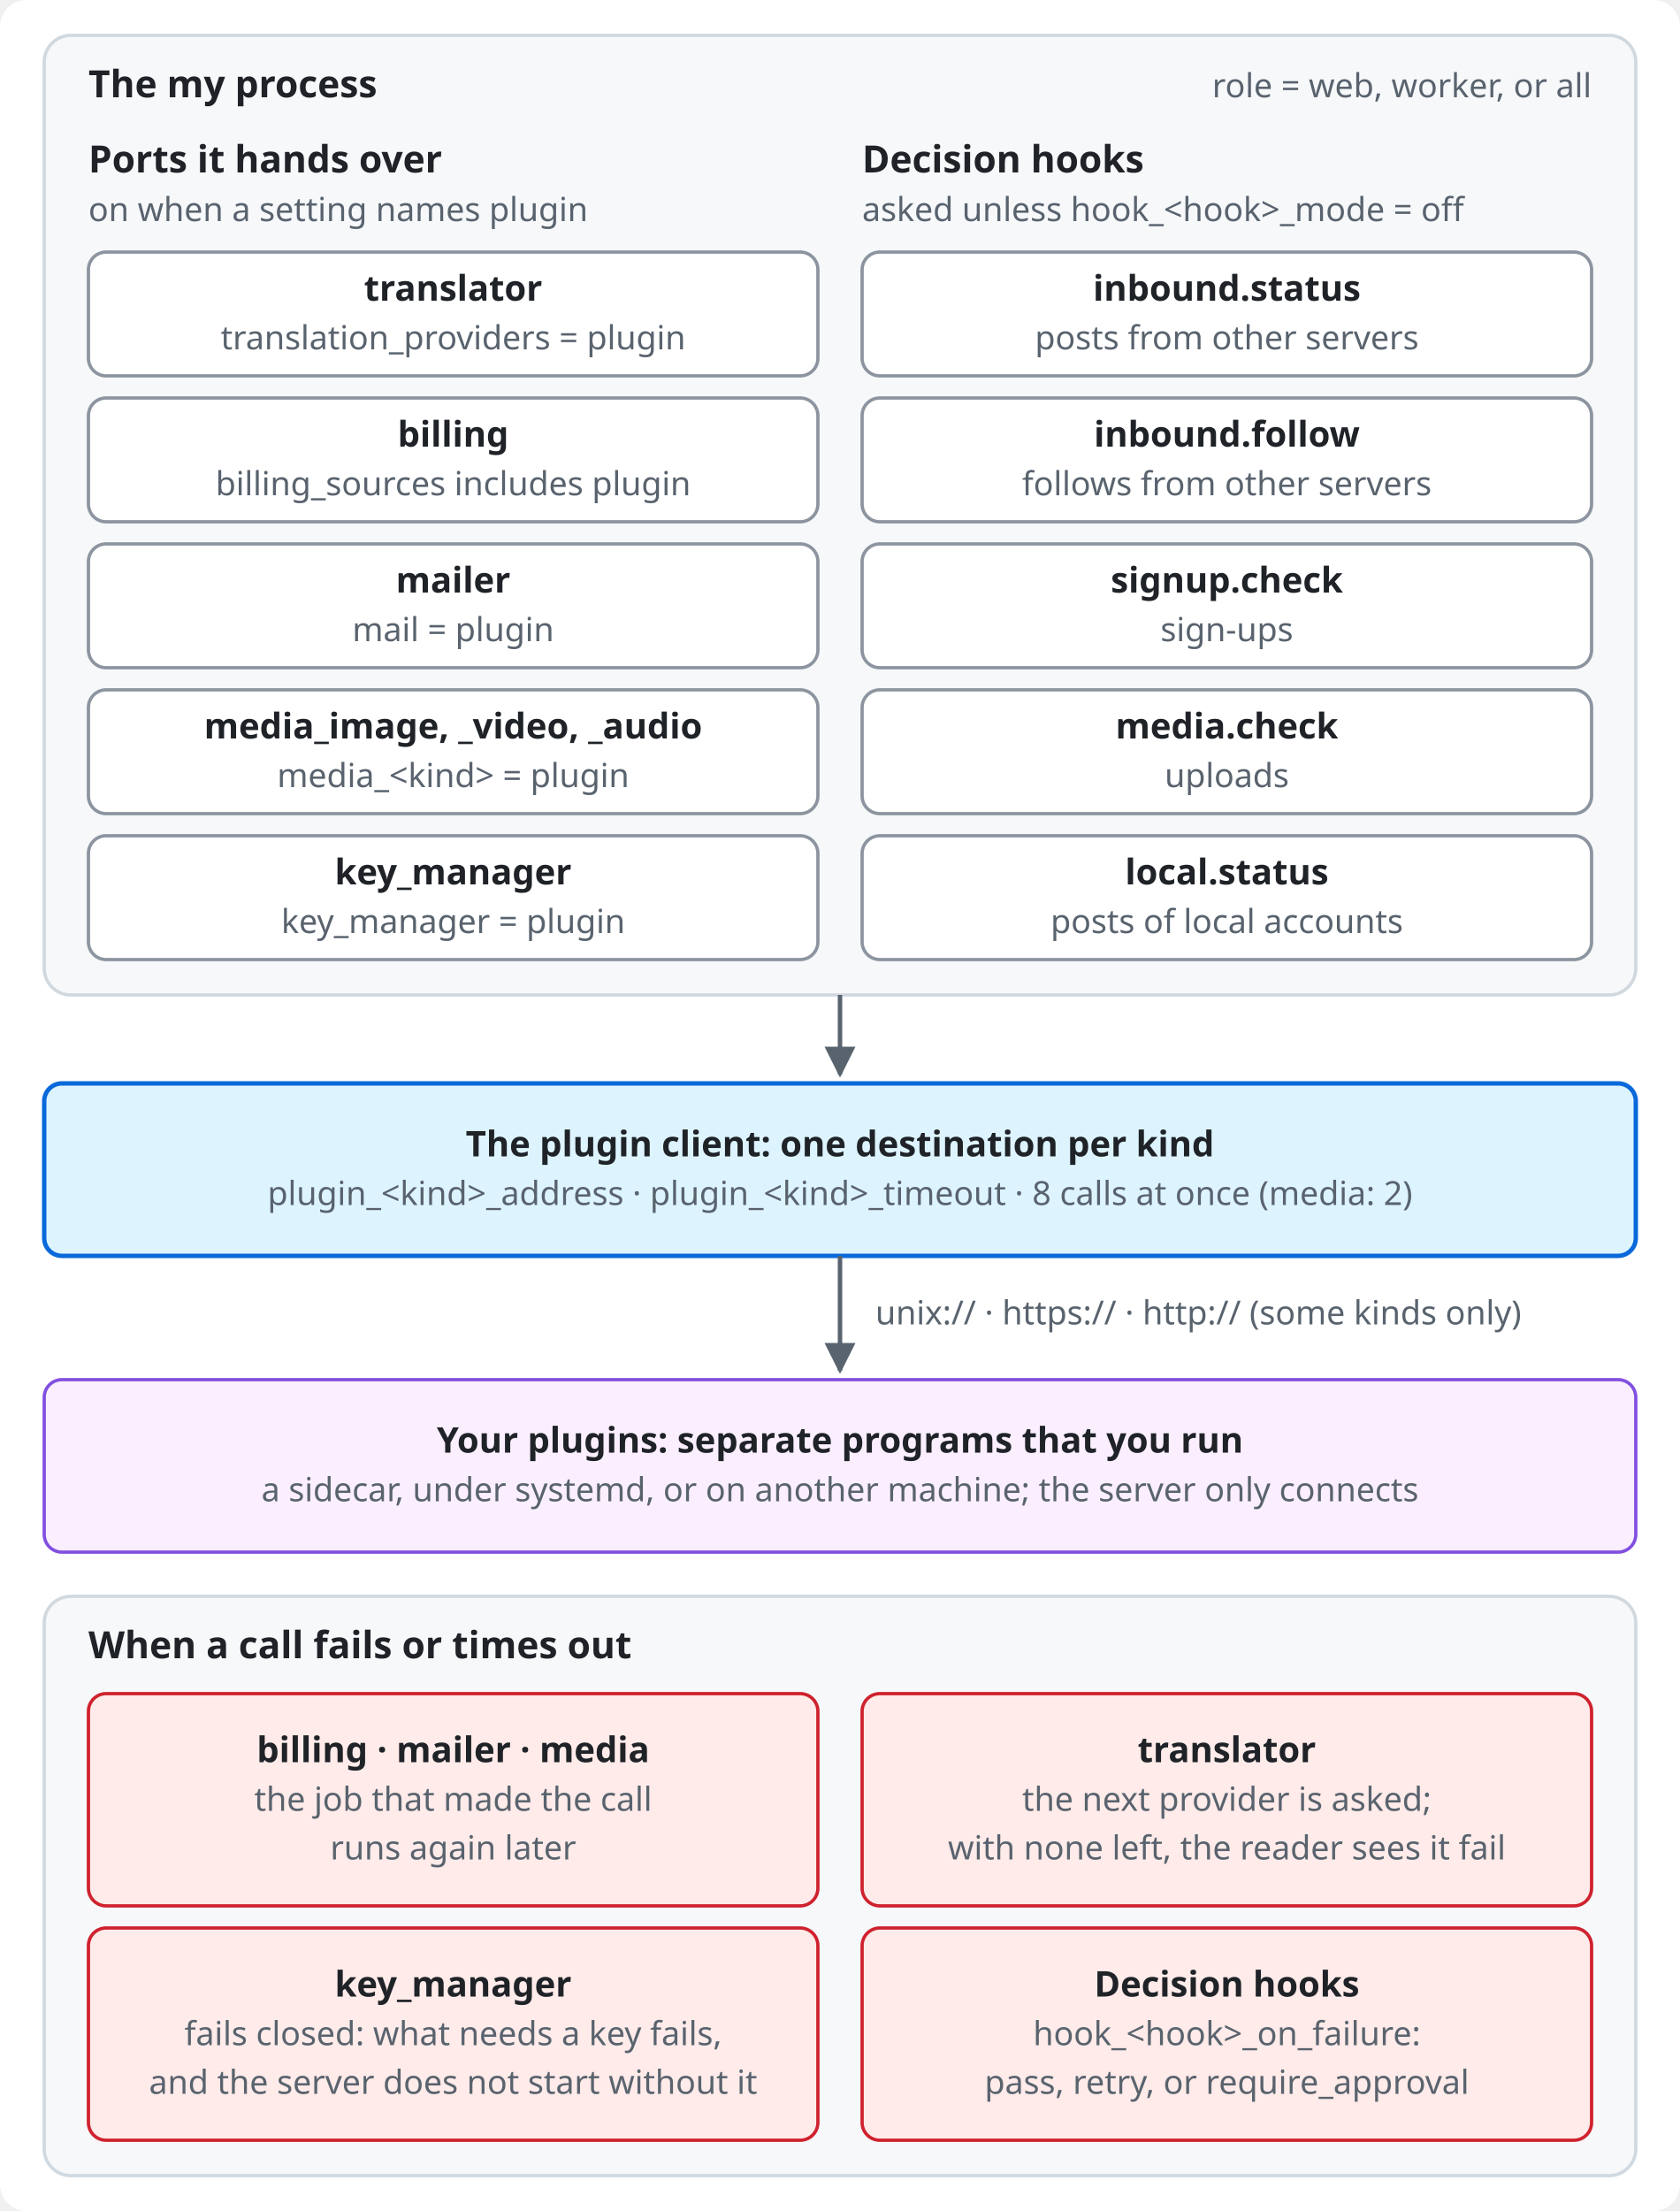
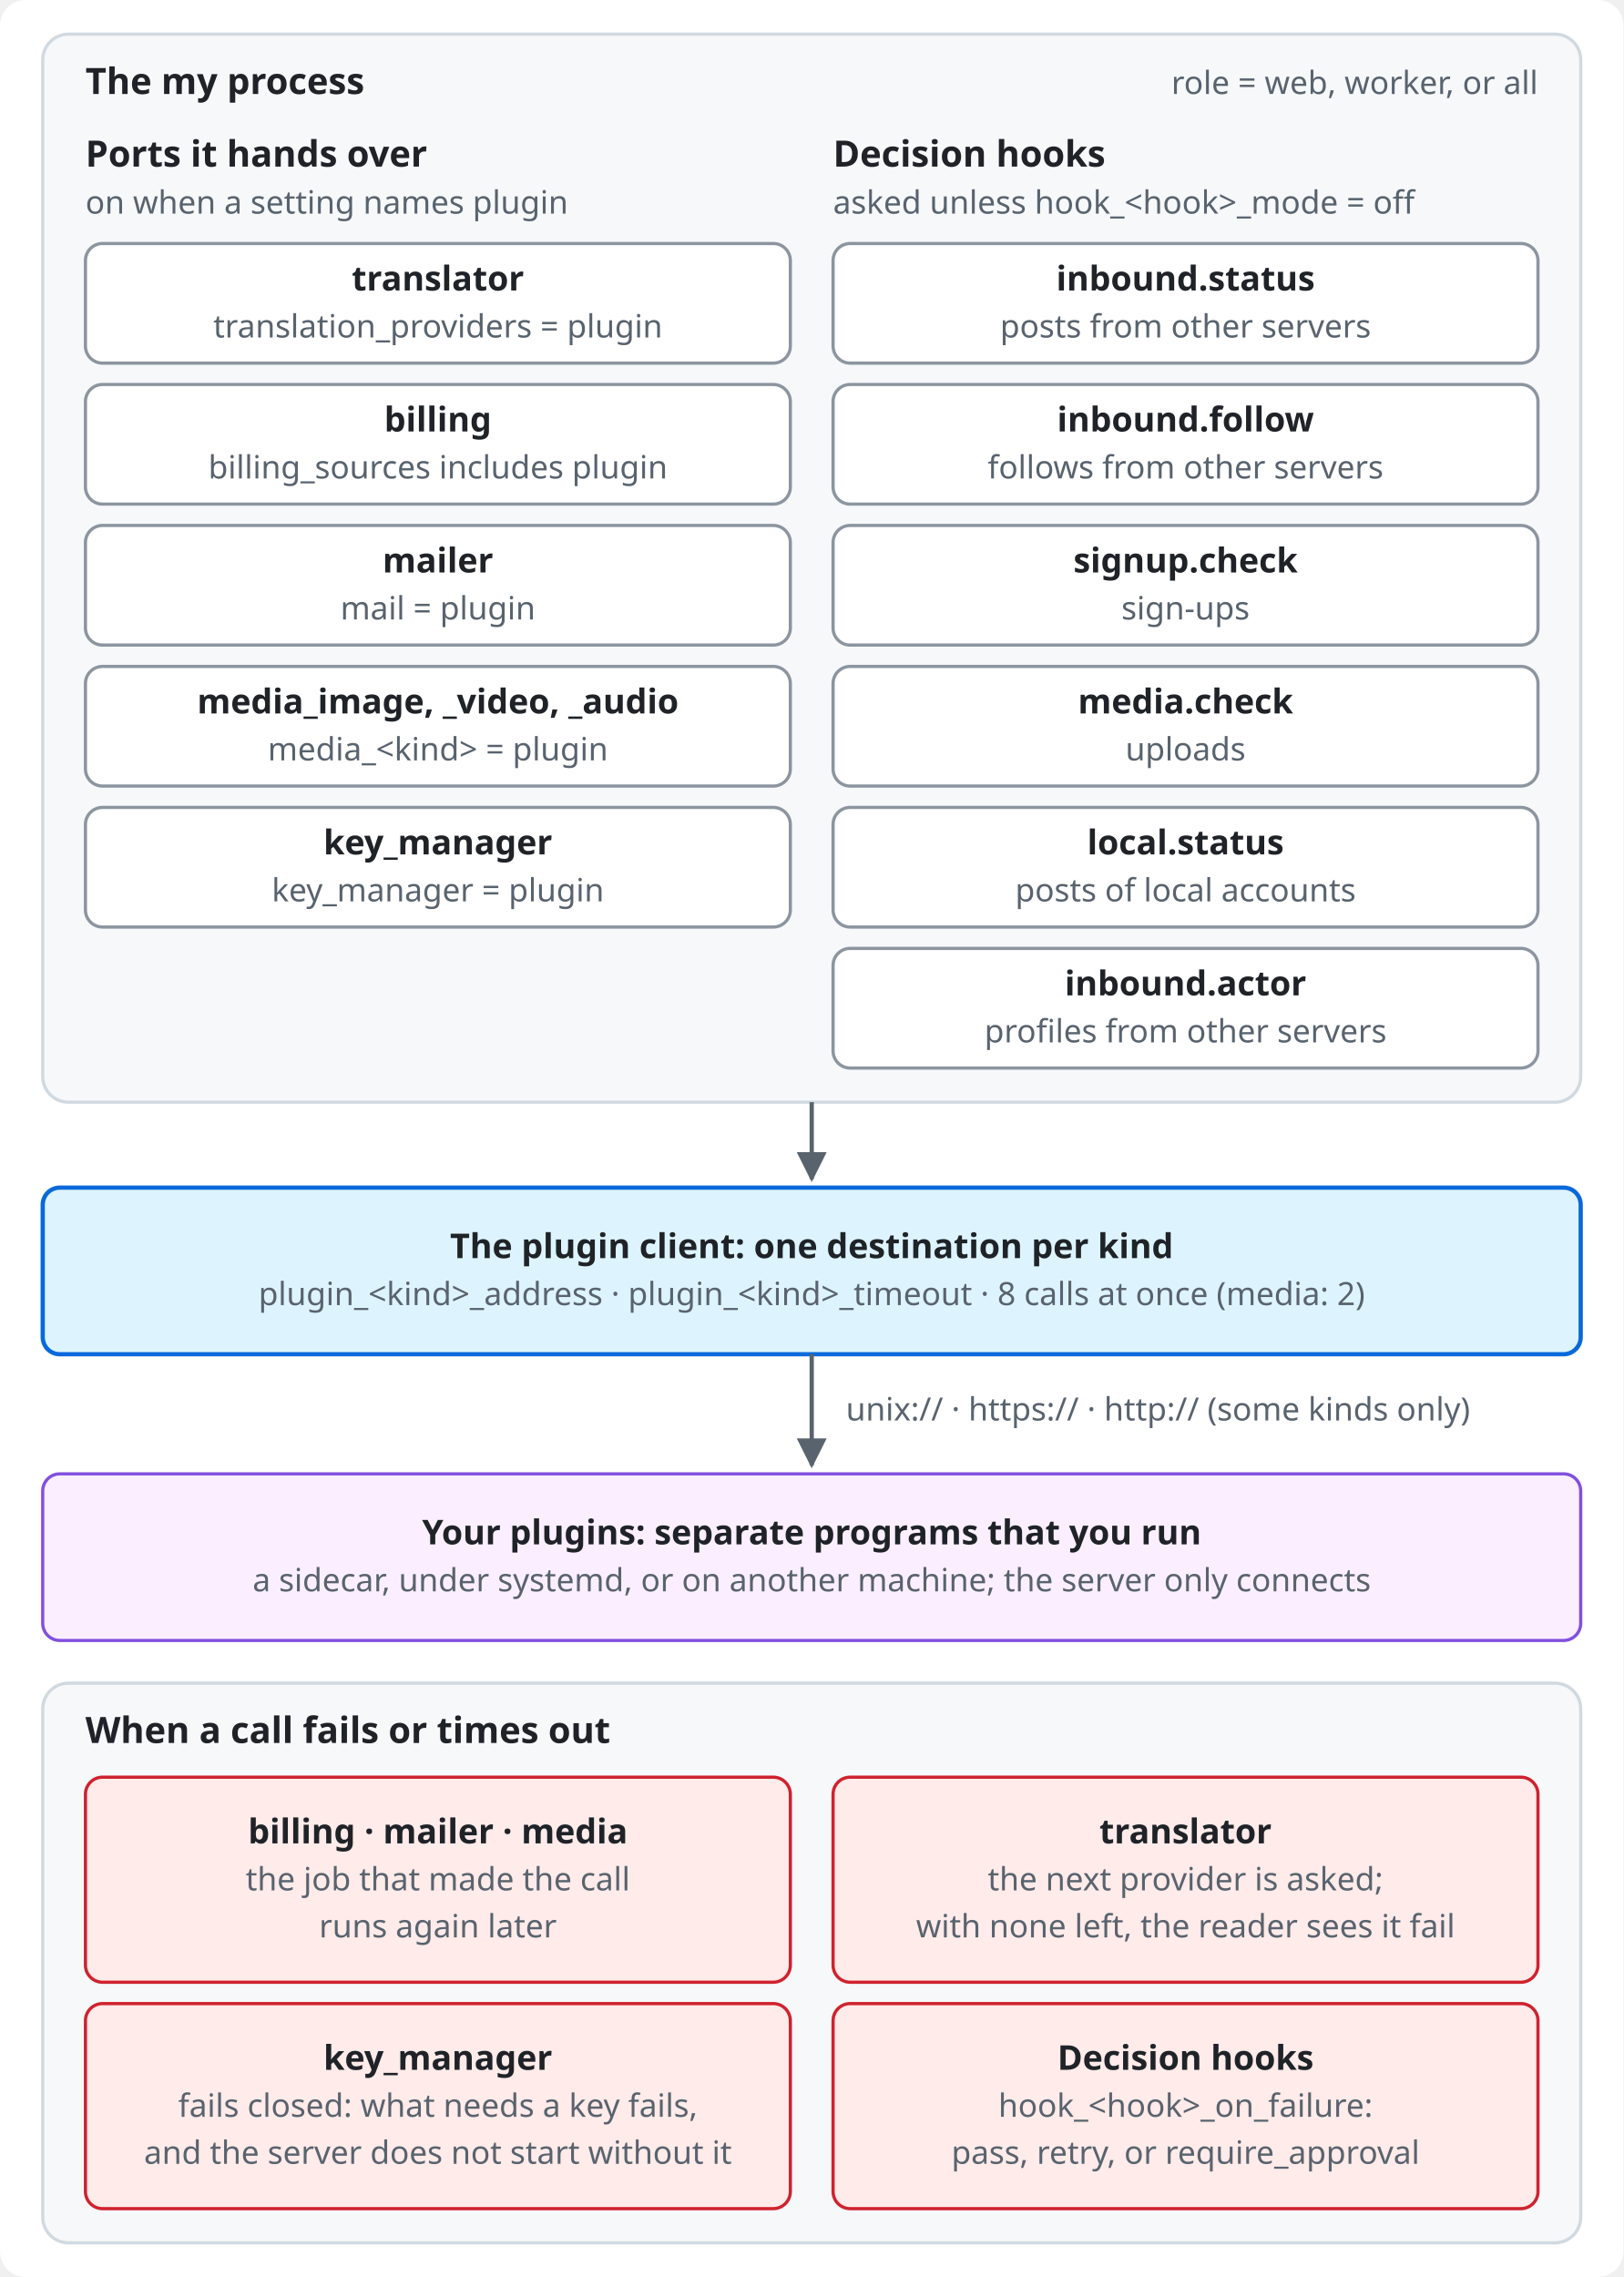
- <svg xmlns="http://www.w3.org/2000/svg" viewBox="0 0 760 1000" width="760" height="1000" role="img" aria-labelledby="title desc">
+ <svg xmlns="http://www.w3.org/2000/svg" viewBox="0 0 760 1066" width="760" height="1066" role="img" aria-labelledby="title desc">
  <style>
    svg { font-family: -apple-system, BlinkMacSystemFont, "Segoe UI", "Noto Sans", Helvetica, Arial, sans-serif; }
    .bg { fill: #ffffff; }
    .t { fill: #1f2328; font-size: 16px; }
    .b { font-weight: 600; }
    .m { fill: #59636e; font-size: 15px; }
    .h { fill: #1f2328; font-size: 17px; font-weight: 600; }
    .group { fill: #f6f8fa; stroke: #d1d9e0; stroke-width: 1.5; }
    .proc { fill: #ddf4ff; stroke: #0969da; stroke-width: 2; }
    .port { fill: #ffffff; stroke: #8c959f; stroke-width: 1.5; }
    .svc { fill: #fbefff; stroke: #8250df; stroke-width: 1.5; }
    .danger { fill: #ffebe9; stroke: #cf222e; stroke-width: 1.5; }
    .arrow { stroke: #59636e; stroke-width: 2; fill: none; }
    .head { fill: #59636e; }
    @media (prefers-color-scheme: dark) {
      .bg { fill: #0d1117; }
      .t, .h { fill: #e6edf3; }
      .m { fill: #9198a1; }
      .group { fill: #151b23; stroke: #3d444d; }
      .proc { fill: #0c2d6b; stroke: #4493f8; }
      .port { fill: #0d1117; stroke: #656c76; }
      .svc { fill: #2a1650; stroke: #ab7df8; }
      .danger { fill: #3c0d12; stroke: #f85149; }
      .arrow { stroke: #9198a1; }
      .head { fill: #9198a1; }
    }
  </style>
  <defs>
    <marker id="arrowhead" viewBox="0 0 10 10" refX="9" refY="5" markerWidth="7" markerHeight="7" orient="auto-start-reverse">
      <path class="head" d="M 0 0 L 10 5 L 0 10 z" />
    </marker>
  </defs>
-   <rect class="bg" x="0" y="0" width="760" height="1000" rx="12" />
-   <rect class="group" x="20" y="16" width="720" height="434" rx="12" />
+   <rect class="bg" x="0" y="0" width="760" height="1066" rx="12" />
+   <rect class="group" x="20" y="16" width="720" height="500" rx="12" />
  <text class="h" x="40" y="44" text-anchor="start">The my process</text>
  <text class="m" x="720" y="44" text-anchor="end">role = web, worker, or all</text>
  <text class="h" x="40" y="78" text-anchor="start">Ports it hands over</text>
  <text class="m" x="40" y="100" text-anchor="start">on when a setting names plugin</text>
  <text class="h" x="390" y="78" text-anchor="start">Decision hooks</text>
  <text class="m" x="390" y="100" text-anchor="start">asked unless hook_&lt;hook&gt;_mode = off</text>
  <rect class="port" x="40" y="114" width="330" height="56" rx="8" />
  <text class="t b" x="205" y="136" text-anchor="middle">translator</text>
  <text class="m" x="205" y="158" text-anchor="middle">translation_providers = plugin</text>
  <rect class="port" x="40" y="180" width="330" height="56" rx="8" />
  <text class="t b" x="205" y="202" text-anchor="middle">billing</text>
  <text class="m" x="205" y="224" text-anchor="middle">billing_sources includes plugin</text>
  <rect class="port" x="40" y="246" width="330" height="56" rx="8" />
  <text class="t b" x="205" y="268" text-anchor="middle">mailer</text>
  <text class="m" x="205" y="290" text-anchor="middle">mail = plugin</text>
  <rect class="port" x="40" y="312" width="330" height="56" rx="8" />
  <text class="t b" x="205" y="334" text-anchor="middle">media_image, _video, _audio</text>
  <text class="m" x="205" y="356" text-anchor="middle">media_&lt;kind&gt; = plugin</text>
  <rect class="port" x="40" y="378" width="330" height="56" rx="8" />
  <text class="t b" x="205" y="400" text-anchor="middle">key_manager</text>
  <text class="m" x="205" y="422" text-anchor="middle">key_manager = plugin</text>
  <rect class="port" x="390" y="114" width="330" height="56" rx="8" />
  <text class="t b" x="555" y="136" text-anchor="middle">inbound.status</text>
  <text class="m" x="555" y="158" text-anchor="middle">posts from other servers</text>
  <rect class="port" x="390" y="180" width="330" height="56" rx="8" />
  <text class="t b" x="555" y="202" text-anchor="middle">inbound.follow</text>
  <text class="m" x="555" y="224" text-anchor="middle">follows from other servers</text>
  <rect class="port" x="390" y="246" width="330" height="56" rx="8" />
  <text class="t b" x="555" y="268" text-anchor="middle">signup.check</text>
  <text class="m" x="555" y="290" text-anchor="middle">sign-ups</text>
  <rect class="port" x="390" y="312" width="330" height="56" rx="8" />
  <text class="t b" x="555" y="334" text-anchor="middle">media.check</text>
  <text class="m" x="555" y="356" text-anchor="middle">uploads</text>
  <rect class="port" x="390" y="378" width="330" height="56" rx="8" />
  <text class="t b" x="555" y="400" text-anchor="middle">local.status</text>
  <text class="m" x="555" y="422" text-anchor="middle">posts of local accounts</text>
-   <path class="arrow" d="M 380 450 L 380 486" marker-end="url(#arrowhead)" />
-   <rect class="proc" x="20" y="490" width="720" height="78" rx="8" />
-   <text class="t b" x="380" y="523" text-anchor="middle">The plugin client: one destination per kind</text>
-   <text class="m" x="380" y="545" text-anchor="middle">plugin_&lt;kind&gt;_address · plugin_&lt;kind&gt;_timeout · 8 calls at once (media: 2)</text>
-   <path class="arrow" d="M 380 568 L 380 620" marker-end="url(#arrowhead)" />
-   <text class="m" x="396" y="599" text-anchor="start">unix:// · https:// · http:// (some kinds only)</text>
-   <rect class="svc" x="20" y="624" width="720" height="78" rx="8" />
-   <text class="t b" x="380" y="657" text-anchor="middle">Your plugins: separate programs that you run</text>
-   <text class="m" x="380" y="679" text-anchor="middle">a sidecar, under systemd, or on another machine; the server only connects</text>
-   <rect class="group" x="20" y="722" width="720" height="262" rx="12" />
-   <text class="h" x="40" y="750" text-anchor="start">When a call fails or times out</text>
-   <rect class="danger" x="40" y="766" width="330" height="96" rx="8" />
-   <text class="t b" x="205" y="797" text-anchor="middle">billing · mailer · media</text>
-   <text class="m" x="205" y="819" text-anchor="middle">the job that made the call</text>
-   <text class="m" x="205" y="841" text-anchor="middle">runs again later</text>
-   <rect class="danger" x="390" y="766" width="330" height="96" rx="8" />
-   <text class="t b" x="555" y="797" text-anchor="middle">translator</text>
-   <text class="m" x="555" y="819" text-anchor="middle">the next provider is asked;</text>
-   <text class="m" x="555" y="841" text-anchor="middle">with none left, the reader sees it fail</text>
-   <rect class="danger" x="40" y="872" width="330" height="96" rx="8" />
-   <text class="t b" x="205" y="903" text-anchor="middle">key_manager</text>
-   <text class="m" x="205" y="925" text-anchor="middle">fails closed: what needs a key fails,</text>
-   <text class="m" x="205" y="947" text-anchor="middle">and the server does not start without it</text>
-   <rect class="danger" x="390" y="872" width="330" height="96" rx="8" />
-   <text class="t b" x="555" y="903" text-anchor="middle">Decision hooks</text>
-   <text class="m" x="555" y="925" text-anchor="middle">hook_&lt;hook&gt;_on_failure:</text>
-   <text class="m" x="555" y="947" text-anchor="middle">pass, retry, or require_approval</text>
+   <rect class="port" x="390" y="444" width="330" height="56" rx="8" />
+   <text class="t b" x="555" y="466" text-anchor="middle">inbound.actor</text>
+   <text class="m" x="555" y="488" text-anchor="middle">profiles from other servers</text>
+   <path class="arrow" d="M 380 516 L 380 552" marker-end="url(#arrowhead)" />
+   <rect class="proc" x="20" y="556" width="720" height="78" rx="8" />
+   <text class="t b" x="380" y="589" text-anchor="middle">The plugin client: one destination per kind</text>
+   <text class="m" x="380" y="611" text-anchor="middle">plugin_&lt;kind&gt;_address · plugin_&lt;kind&gt;_timeout · 8 calls at once (media: 2)</text>
+   <path class="arrow" d="M 380 634 L 380 686" marker-end="url(#arrowhead)" />
+   <text class="m" x="396" y="665" text-anchor="start">unix:// · https:// · http:// (some kinds only)</text>
+   <rect class="svc" x="20" y="690" width="720" height="78" rx="8" />
+   <text class="t b" x="380" y="723" text-anchor="middle">Your plugins: separate programs that you run</text>
+   <text class="m" x="380" y="745" text-anchor="middle">a sidecar, under systemd, or on another machine; the server only connects</text>
+   <rect class="group" x="20" y="788" width="720" height="262" rx="12" />
+   <text class="h" x="40" y="816" text-anchor="start">When a call fails or times out</text>
+   <rect class="danger" x="40" y="832" width="330" height="96" rx="8" />
+   <text class="t b" x="205" y="863" text-anchor="middle">billing · mailer · media</text>
+   <text class="m" x="205" y="885" text-anchor="middle">the job that made the call</text>
+   <text class="m" x="205" y="907" text-anchor="middle">runs again later</text>
+   <rect class="danger" x="390" y="832" width="330" height="96" rx="8" />
+   <text class="t b" x="555" y="863" text-anchor="middle">translator</text>
+   <text class="m" x="555" y="885" text-anchor="middle">the next provider is asked;</text>
+   <text class="m" x="555" y="907" text-anchor="middle">with none left, the reader sees it fail</text>
+   <rect class="danger" x="40" y="938" width="330" height="96" rx="8" />
+   <text class="t b" x="205" y="969" text-anchor="middle">key_manager</text>
+   <text class="m" x="205" y="991" text-anchor="middle">fails closed: what needs a key fails,</text>
+   <text class="m" x="205" y="1013" text-anchor="middle">and the server does not start without it</text>
+   <rect class="danger" x="390" y="938" width="330" height="96" rx="8" />
+   <text class="t b" x="555" y="969" text-anchor="middle">Decision hooks</text>
+   <text class="m" x="555" y="991" text-anchor="middle">hook_&lt;hook&gt;_on_failure:</text>
+   <text class="m" x="555" y="1013" text-anchor="middle">pass, retry, or require_approval</text>
</svg>
